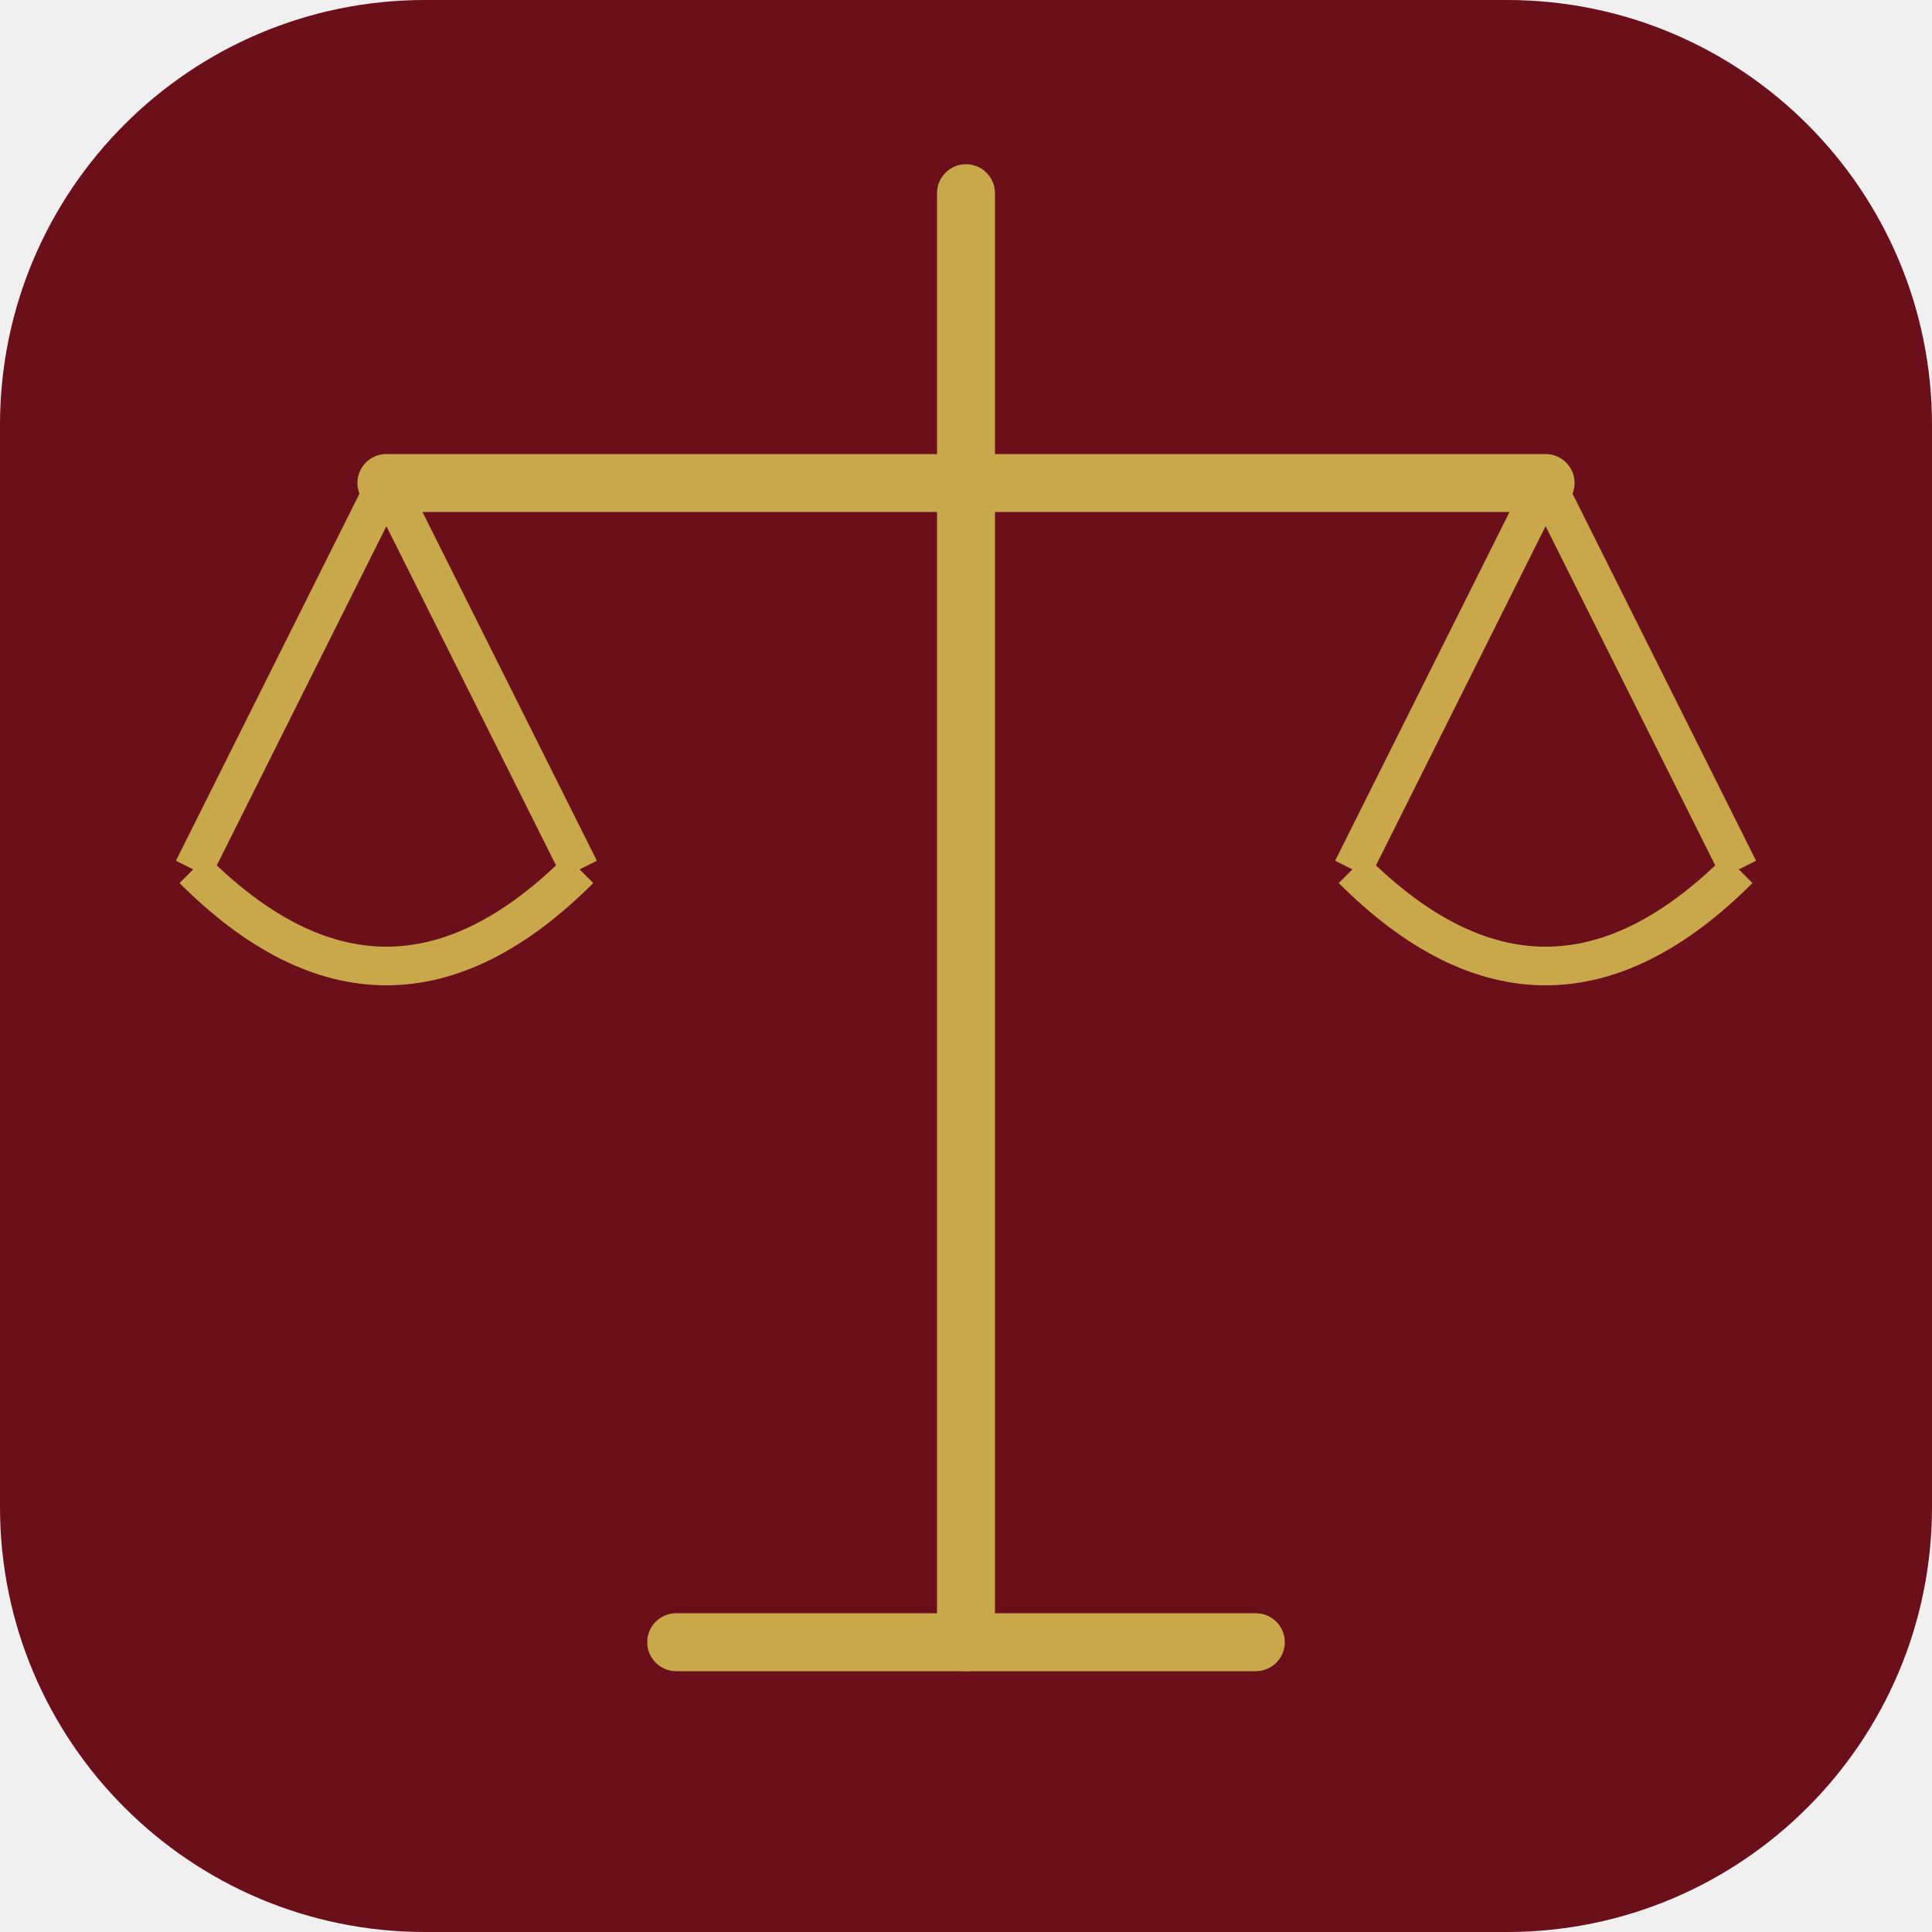
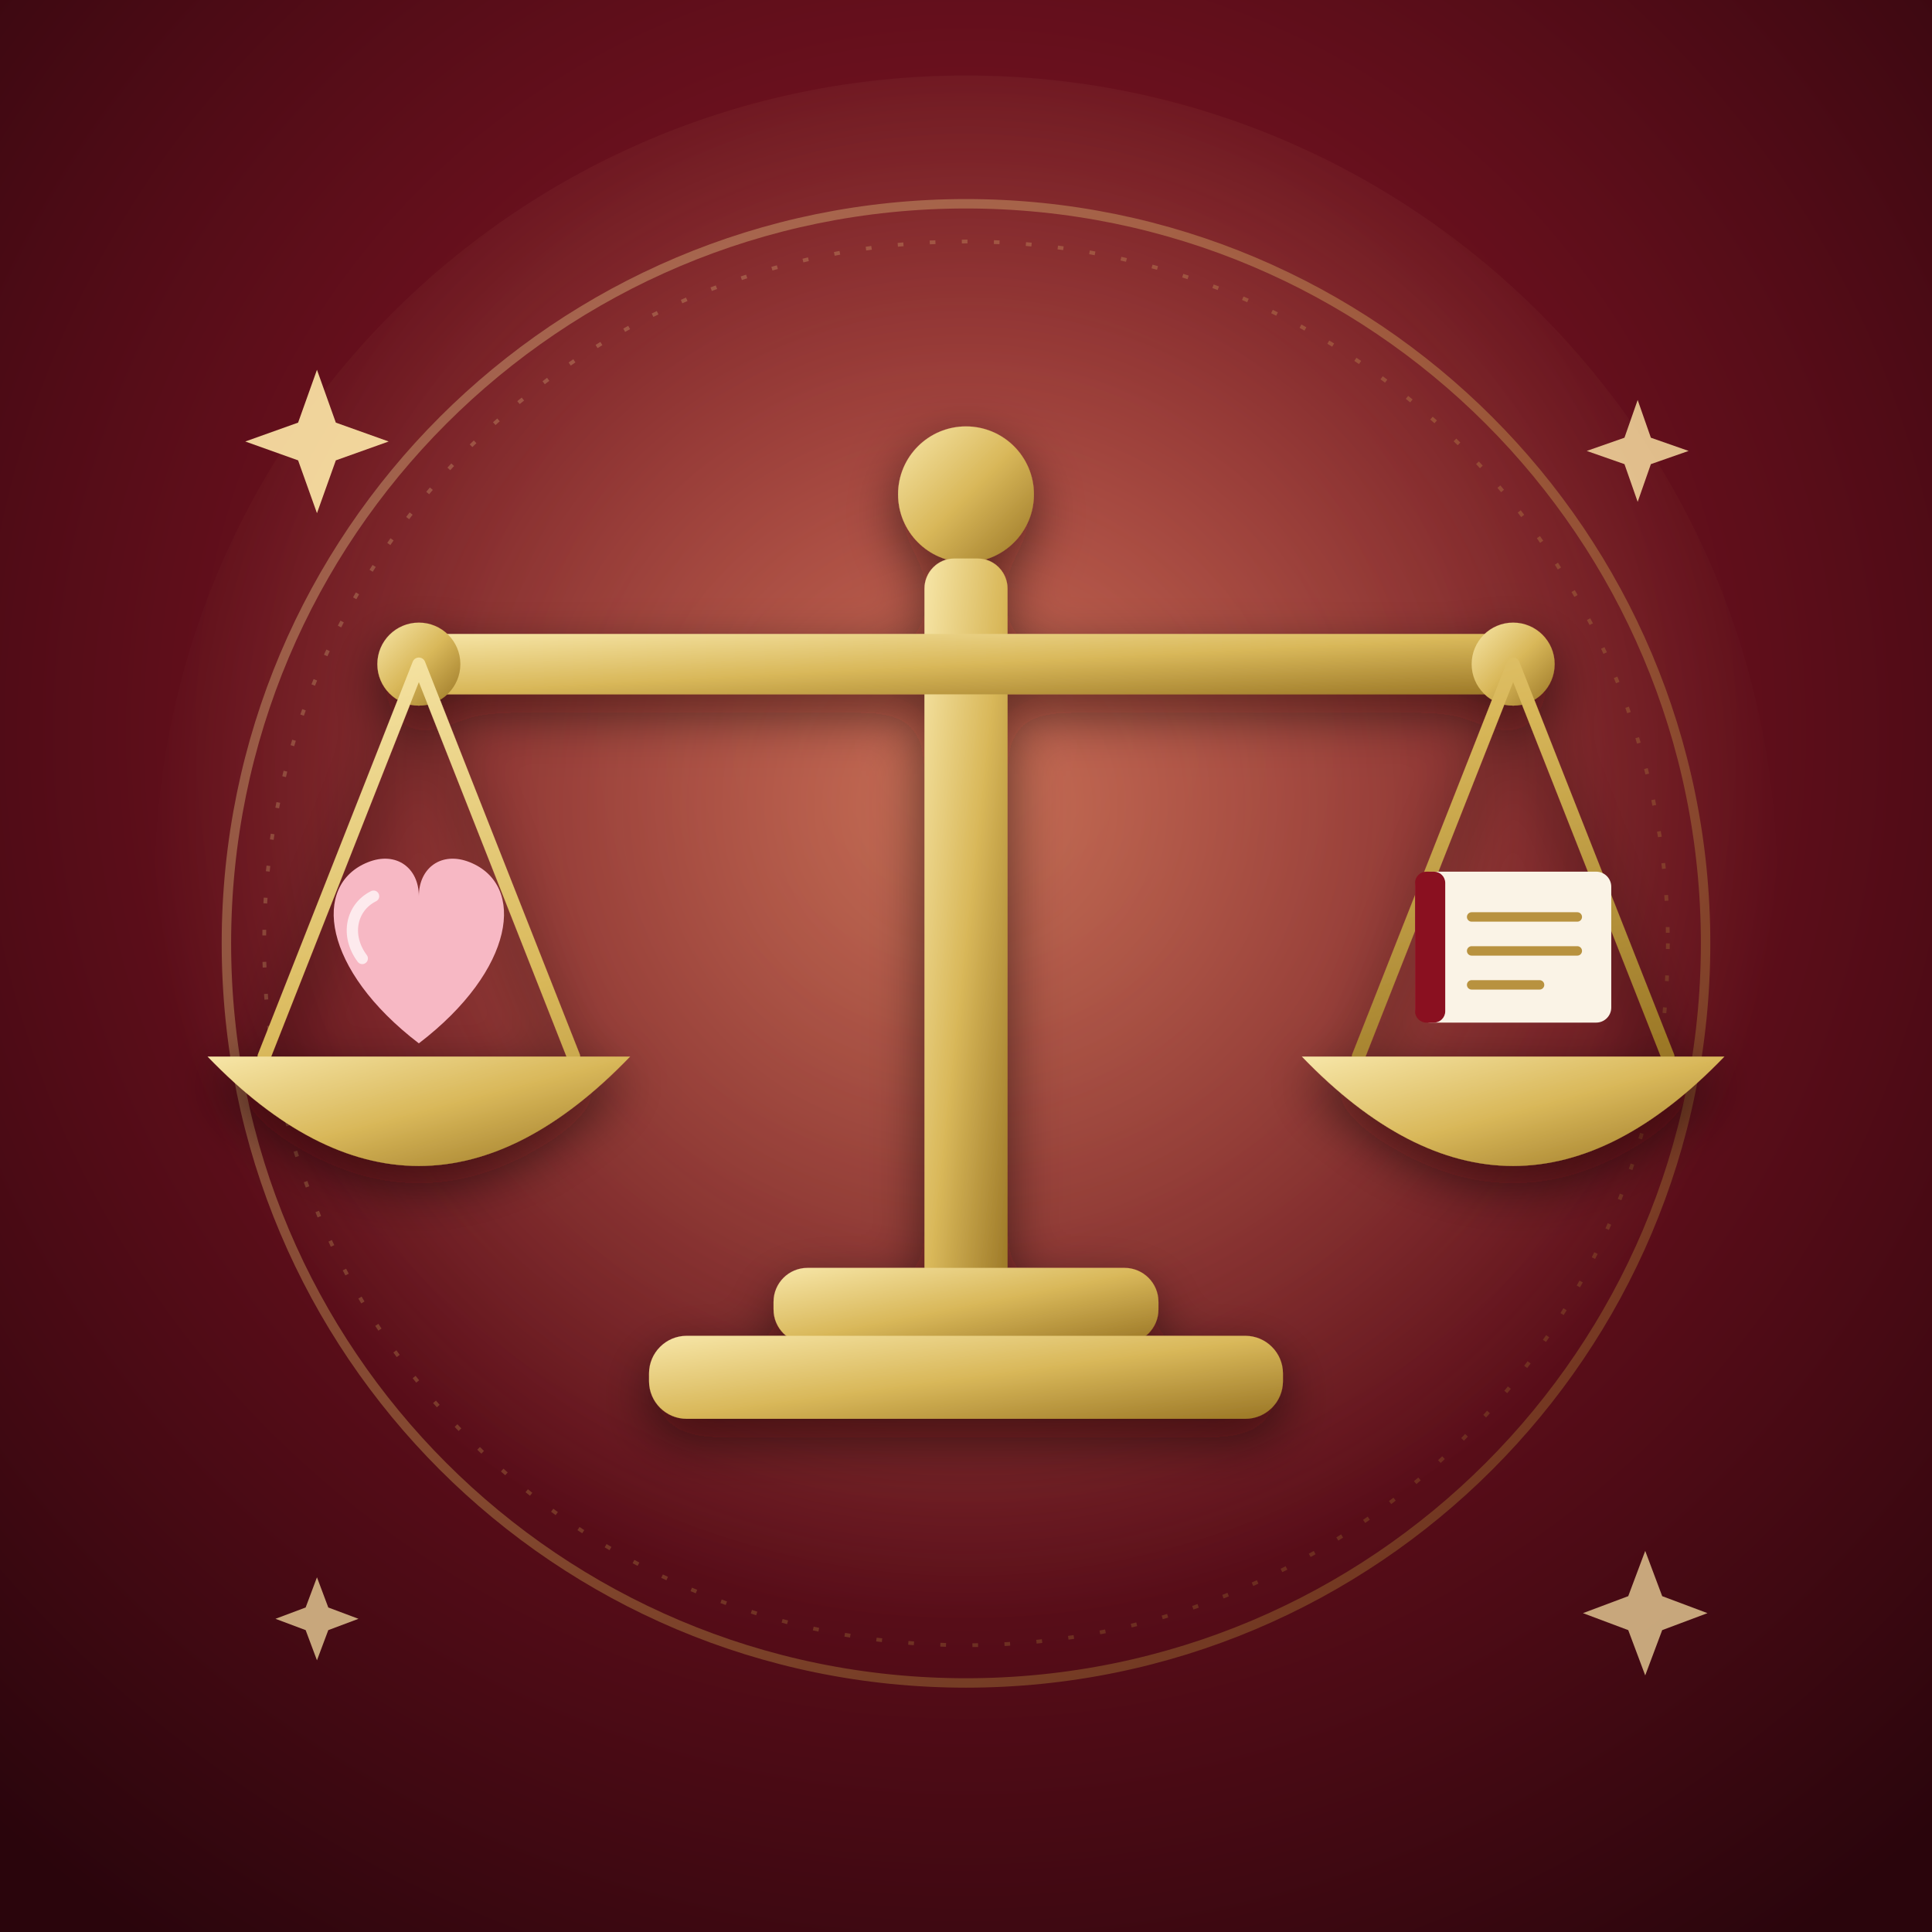
- <svg xmlns="http://www.w3.org/2000/svg" viewBox="0 0 100 100">
-   <rect width="100" height="100" rx="22" fill="#6B0F1A" />
-   <line x1="50" y1="10" x2="50" y2="85" stroke="#C9A84C" stroke-width="3" stroke-linecap="round" />
-   <line x1="20" y1="25" x2="80" y2="25" stroke="#C9A84C" stroke-width="3" stroke-linecap="round" />
-   <line x1="20" y1="25" x2="10" y2="45" stroke="#C9A84C" stroke-width="2" />
-   <line x1="20" y1="25" x2="30" y2="45" stroke="#C9A84C" stroke-width="2" />
-   <path d="M10 45 Q20 55 30 45" stroke="#C9A84C" stroke-width="2" fill="none" />
-   <line x1="80" y1="25" x2="70" y2="45" stroke="#C9A84C" stroke-width="2" />
-   <line x1="80" y1="25" x2="90" y2="45" stroke="#C9A84C" stroke-width="2" />
-   <path d="M70 45 Q80 55 90 45" stroke="#C9A84C" stroke-width="2" fill="none" />
-   <line x1="35" y1="85" x2="65" y2="85" stroke="#C9A84C" stroke-width="3" stroke-linecap="round" />
+ <svg xmlns="http://www.w3.org/2000/svg" viewBox="0 0 1024 1024">
+   <defs>
+     <radialGradient id="fundo" cx="50%" cy="38%" r="75%">
+       <stop offset="0" stop-color="#9B1A2C" />
+       <stop offset="0.55" stop-color="#5E0E1A" />
+       <stop offset="1" stop-color="#2A050C" />
+     </radialGradient>
+     <linearGradient id="ouro" x1="0" y1="0" x2="1" y2="1">
+       <stop offset="0" stop-color="#F7E6A8" />
+       <stop offset="0.5" stop-color="#D9B85A" />
+       <stop offset="1" stop-color="#9A7625" />
+     </linearGradient>
+     <radialGradient id="brilho" cx="50%" cy="45%" r="50%">
+       <stop offset="0" stop-color="#FFD98A" stop-opacity="0.45" />
+       <stop offset="1" stop-color="#FFD98A" stop-opacity="0" />
+     </radialGradient>
+     <filter id="sombra" x="-20%" y="-20%" width="140%" height="140%">
+       <feDropShadow dx="0" dy="10" stdDeviation="14" flood-color="#1a0206" flood-opacity="0.55" />
+     </filter>
+   </defs>
+   <rect width="1024" height="1024" fill="url(#fundo)" />
+   <circle cx="512" cy="470" r="430" fill="url(#brilho)" />
+   <circle cx="512" cy="500" r="392" fill="none" stroke="url(#ouro)" stroke-width="5" opacity="0.35" />
+   <circle cx="512" cy="500" r="372" fill="none" stroke="url(#ouro)" stroke-width="2" opacity="0.25" stroke-dasharray="3 14" />
+   <g filter="url(#sombra)" fill="url(#ouro)" stroke="url(#ouro)" stroke-linejoin="round" stroke-linecap="round">
+     <circle cx="512" cy="262" r="36" stroke="none" />
+     <rect x="490" y="296" width="44" height="400" rx="16" stroke="none" />
+     <rect x="410" y="672" width="204" height="40" rx="18" stroke="none" />
+     <rect x="344" y="708" width="336" height="44" rx="20" stroke="none" />
+     <rect x="207" y="336" width="610" height="32" rx="16" stroke="none" />
+     <circle cx="222" cy="352" r="22" stroke="none" />
+     <circle cx="802" cy="352" r="22" stroke="none" />
+     <path d="M222 352 L140 560 M222 352 L304 560 M802 352 L720 560 M802 352 L884 560" fill="none" stroke-width="7" />
+     <path d="M110 560 Q222 676 334 560 Z" stroke="none" />
+     <path d="M690 560 Q802 676 914 560 Z" stroke="none" />
+   </g>
+   <g transform="translate(222 502) scale(1.5)">
+     <path d="M0 34 C-34 8 -38 -22 -18 -30 C-8 -34 0 -28 0 -18 C0 -28 8 -34 18 -30 C38 -22 34 8 0 34 Z" fill="#F7B8C4" />
+     <path d="M-16 -18 C-24 -14 -26 -4 -20 4" fill="none" stroke="#ffffff" stroke-opacity="0.7" stroke-width="4" stroke-linecap="round" />
+   </g>
+   <g transform="translate(0 -12)">
+     <rect x="750" y="474" width="104" height="80" rx="8" fill="#FAF3E6" />
+     <rect x="750" y="474" width="16" height="80" rx="6" fill="#8A1020" />
+     <path d="M780 498 H836 M780 516 H836 M780 534 H816" stroke="#B8923F" stroke-width="5" stroke-linecap="round" />
+   </g>
+   <g fill="#FFE9A8">
+     <path d="M168 196 l10 28 28 10 -28 10 -10 28 -10 -28 -28 -10 28 -10z" opacity="0.9" />
+     <path d="M868 212 l7 20 20 7 -20 7 -7 20 -7 -20 -20 -7 20 -7z" opacity="0.8" />
+     <path d="M872 822 l9 24 24 9 -24 9 -9 24 -9 -24 -24 -9 24 -9z" opacity="0.7" />
+     <path d="M168 836 l6 16 16 6 -16 6 -6 16 -6 -16 -16 -6 16 -6z" opacity="0.7" />
+   </g>
</svg>
